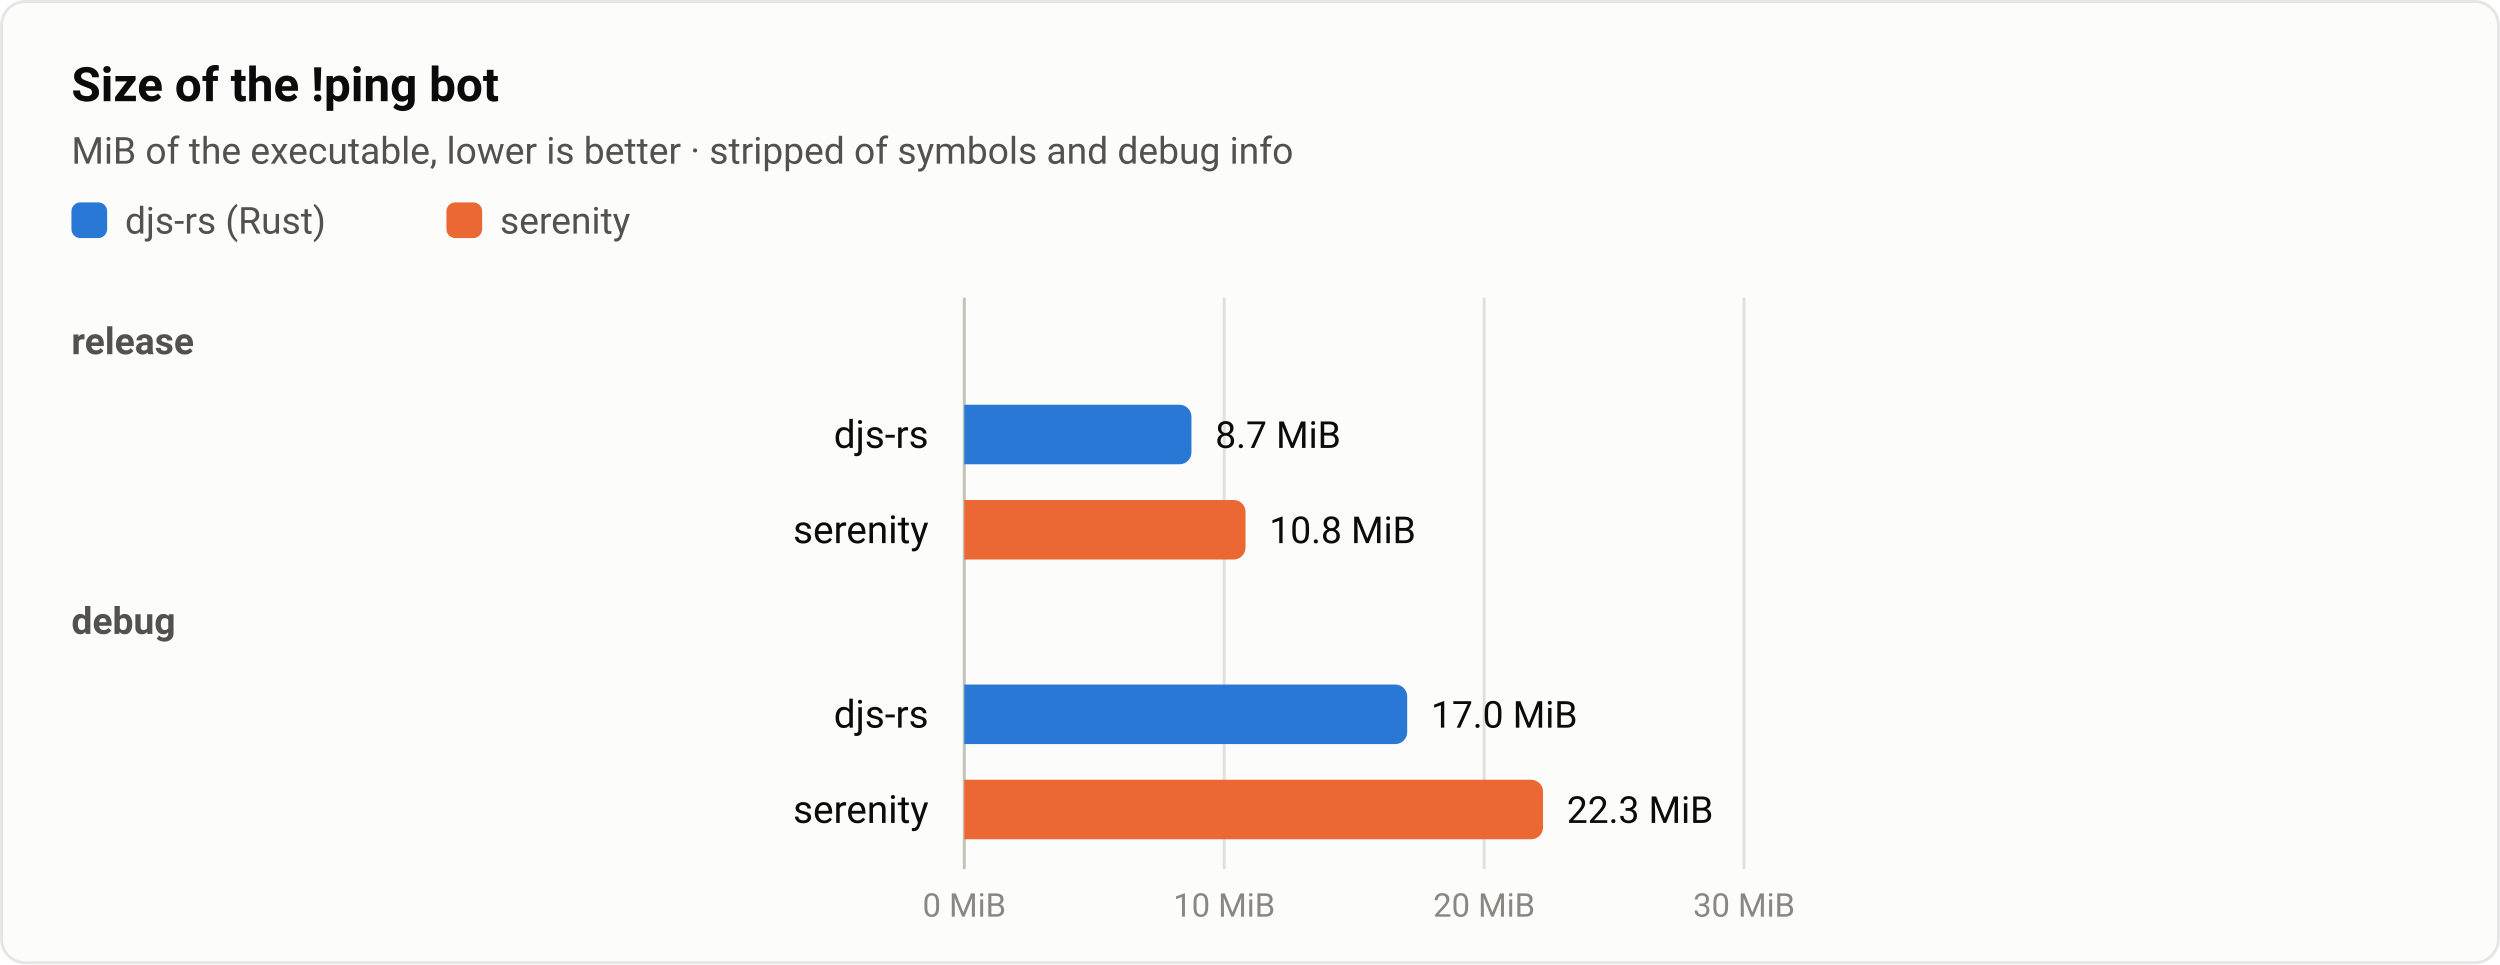
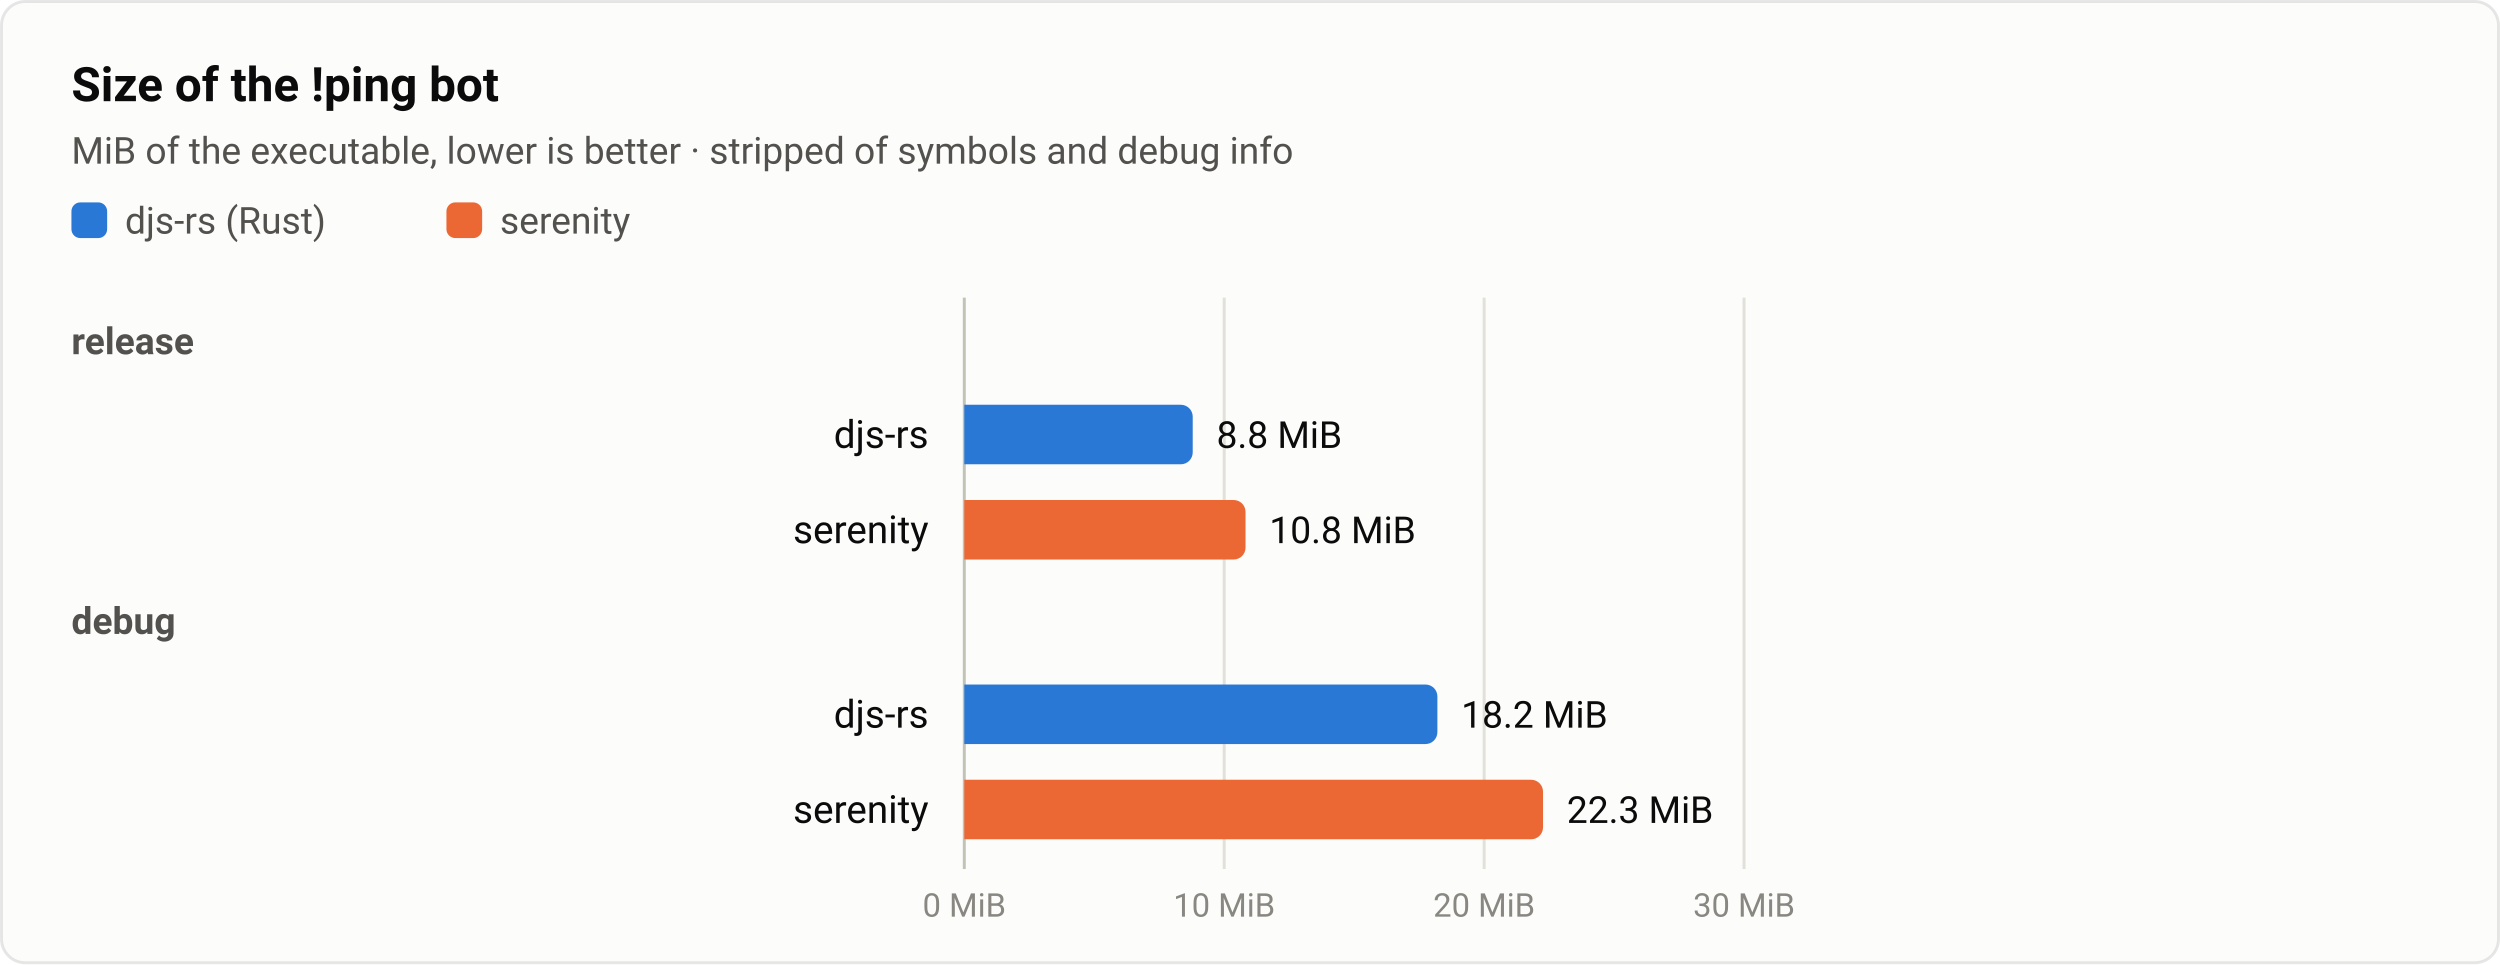
<svg xmlns="http://www.w3.org/2000/svg" width="840" height="324" viewBox="0 0 840 324" role="img" aria-labelledby="title desc" font-family="system-ui, -apple-system, &quot;Segoe UI&quot;, Roboto, sans-serif">
  <rect x="0.5" y="0.5" width="839" height="323" rx="8" fill="#fcfcfb" stroke="rgba(11,11,11,0.10)" />
  <text x="24" y="34" font-size="16" font-weight="600" fill="#0b0b0b">Size of the !ping bot</text>
  <text x="24" y="55" font-size="12.5" fill="#52514e">MiB of the executable, lower is better · stripped of symbols and debug info</text>
  <rect x="24" y="68" width="12" height="12" rx="3" fill="#2a78d6" />
  <text x="42" y="78.5" font-size="12.5" fill="#52514e">djs-rs (Rust)</text>
  <rect x="150" y="68" width="12" height="12" rx="3" fill="#eb6834" />
  <text x="168" y="78.5" font-size="12.5" fill="#52514e">serenity</text>
  <line x1="324" y1="100" x2="324" y2="292" stroke="#c3c2b7" stroke-width="1" />
  <text x="324" y="308" font-size="11" text-anchor="middle" fill="#898781" style="font-variant-numeric: tabular-nums">0 MiB</text>
  <line x1="411.333" y1="100" x2="411.333" y2="292" stroke="#e1e0d9" stroke-width="1" />
  <text x="411.333" y="308" font-size="11" text-anchor="middle" fill="#898781" style="font-variant-numeric: tabular-nums">10 MiB</text>
  <line x1="498.667" y1="100" x2="498.667" y2="292" stroke="#e1e0d9" stroke-width="1" />
  <text x="498.667" y="308" font-size="11" text-anchor="middle" fill="#898781" style="font-variant-numeric: tabular-nums">20 MiB</text>
  <line x1="586" y1="100" x2="586" y2="292" stroke="#e1e0d9" stroke-width="1" />
  <text x="586" y="308" font-size="11" text-anchor="middle" fill="#898781" style="font-variant-numeric: tabular-nums">30 MiB</text>
  <text x="24" y="119" font-size="12.5" font-weight="600" fill="#52514e">release</text>
  <text x="312" y="150.5" font-size="13" text-anchor="end" fill="#0b0b0b">djs-rs</text>
-   <path d="M324,136H396.327A4,4 0 0 1 400.327,140V152A4,4 0 0 1 396.327,156H324Z" fill="#2a78d6" />
-   <text x="408.327" y="150.5" font-size="12.5" fill="#0b0b0b" style="font-variant-numeric: tabular-nums">8.7 MiB</text>
+   <path d="M324,136H396.753A4,4 0 0 1 400.753,140V152A4,4 0 0 1 396.753,156H324Z" fill="#2a78d6" />
+   <text x="408.753" y="150.5" font-size="12.5" fill="#0b0b0b" style="font-variant-numeric: tabular-nums">8.8 MiB</text>
  <text x="312" y="182.5" font-size="13" text-anchor="end" fill="#0b0b0b">serenity</text>
  <path d="M324,168H414.497A4,4 0 0 1 418.497,172V184A4,4 0 0 1 414.497,188H324Z" fill="#eb6834" />
  <text x="426.497" y="182.5" font-size="12.5" fill="#0b0b0b" style="font-variant-numeric: tabular-nums">10.8 MiB</text>
  <text x="24" y="213" font-size="12.5" font-weight="600" fill="#52514e">debug</text>
  <text x="312" y="244.5" font-size="13" text-anchor="end" fill="#0b0b0b">djs-rs</text>
-   <path d="M324,230H468.817A4,4 0 0 1 472.817,234V246A4,4 0 0 1 468.817,250H324Z" fill="#2a78d6" />
-   <text x="480.817" y="244.5" font-size="12.5" fill="#0b0b0b" style="font-variant-numeric: tabular-nums">17.0 MiB</text>
+   <path d="M324,230H478.962A4,4 0 0 1 482.962,234V246A4,4 0 0 1 478.962,250H324Z" fill="#2a78d6" />
+   <text x="490.962" y="244.5" font-size="12.5" fill="#0b0b0b" style="font-variant-numeric: tabular-nums">18.2 MiB</text>
  <text x="312" y="276.5" font-size="13" text-anchor="end" fill="#0b0b0b">serenity</text>
  <path d="M324,262H514.457A4,4 0 0 1 518.457,266V278A4,4 0 0 1 514.457,282H324Z" fill="#eb6834" />
  <text x="526.457" y="276.5" font-size="12.5" fill="#0b0b0b" style="font-variant-numeric: tabular-nums">22.3 MiB</text>
</svg>
